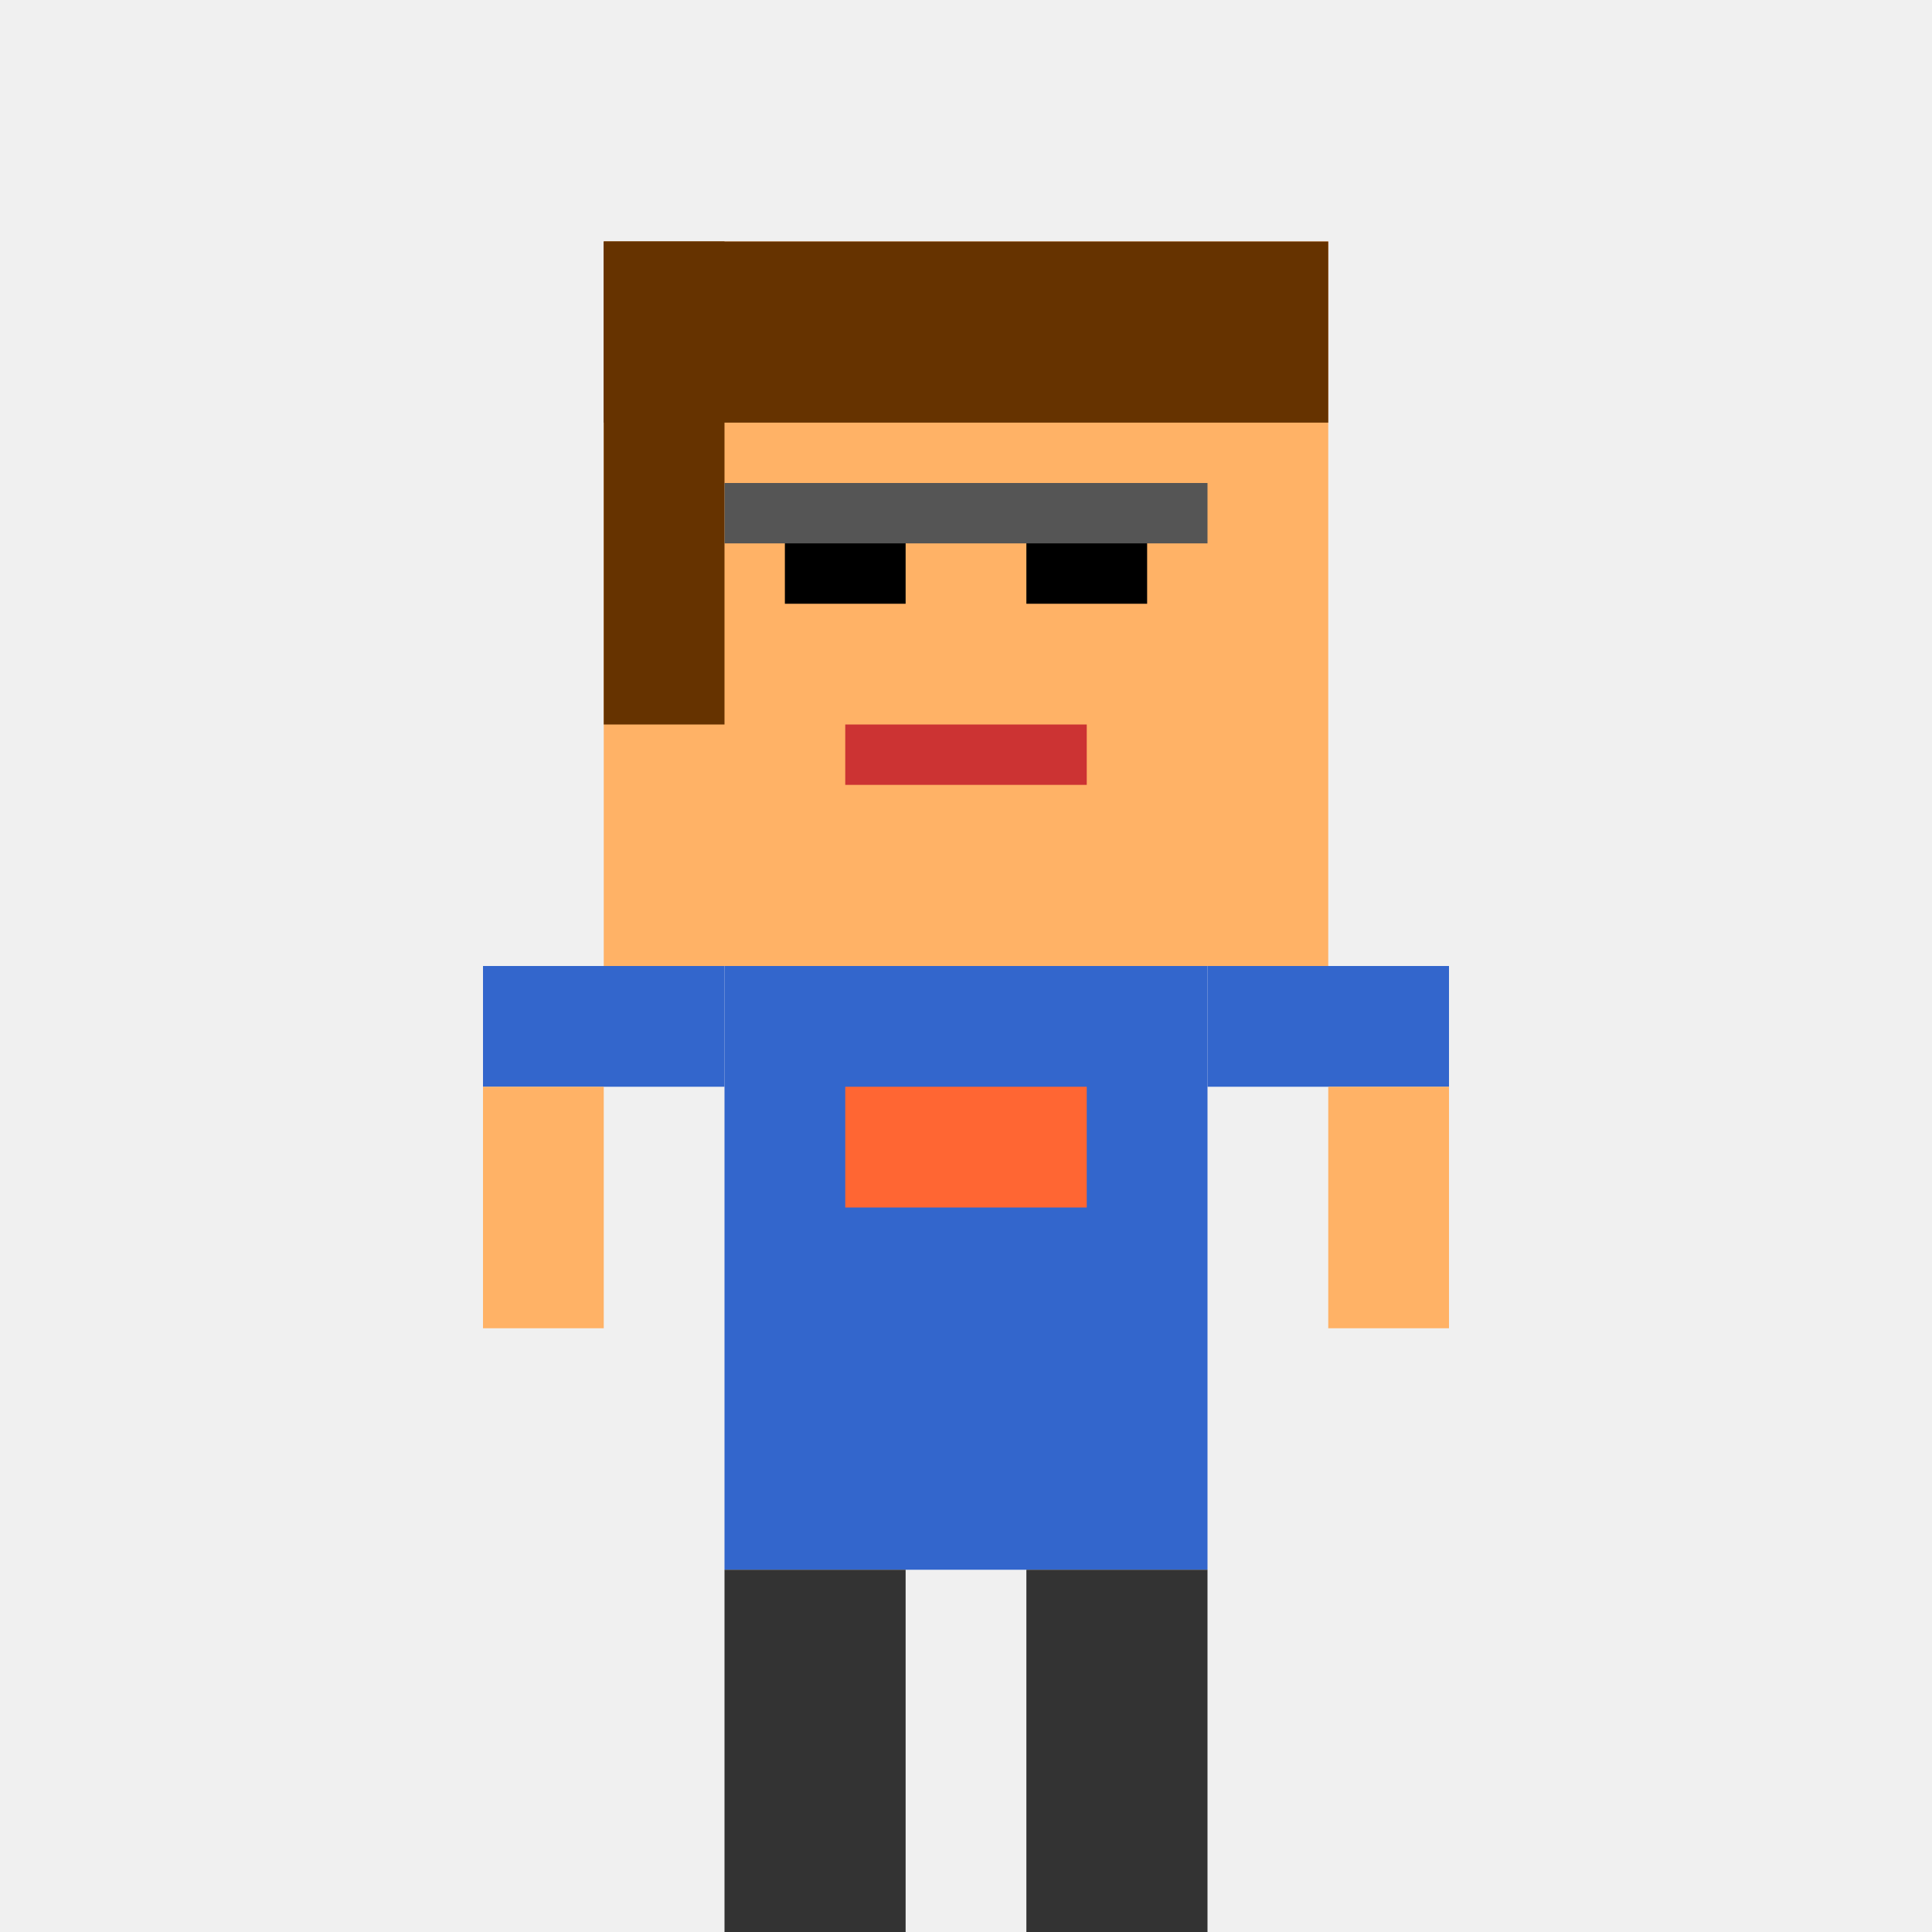
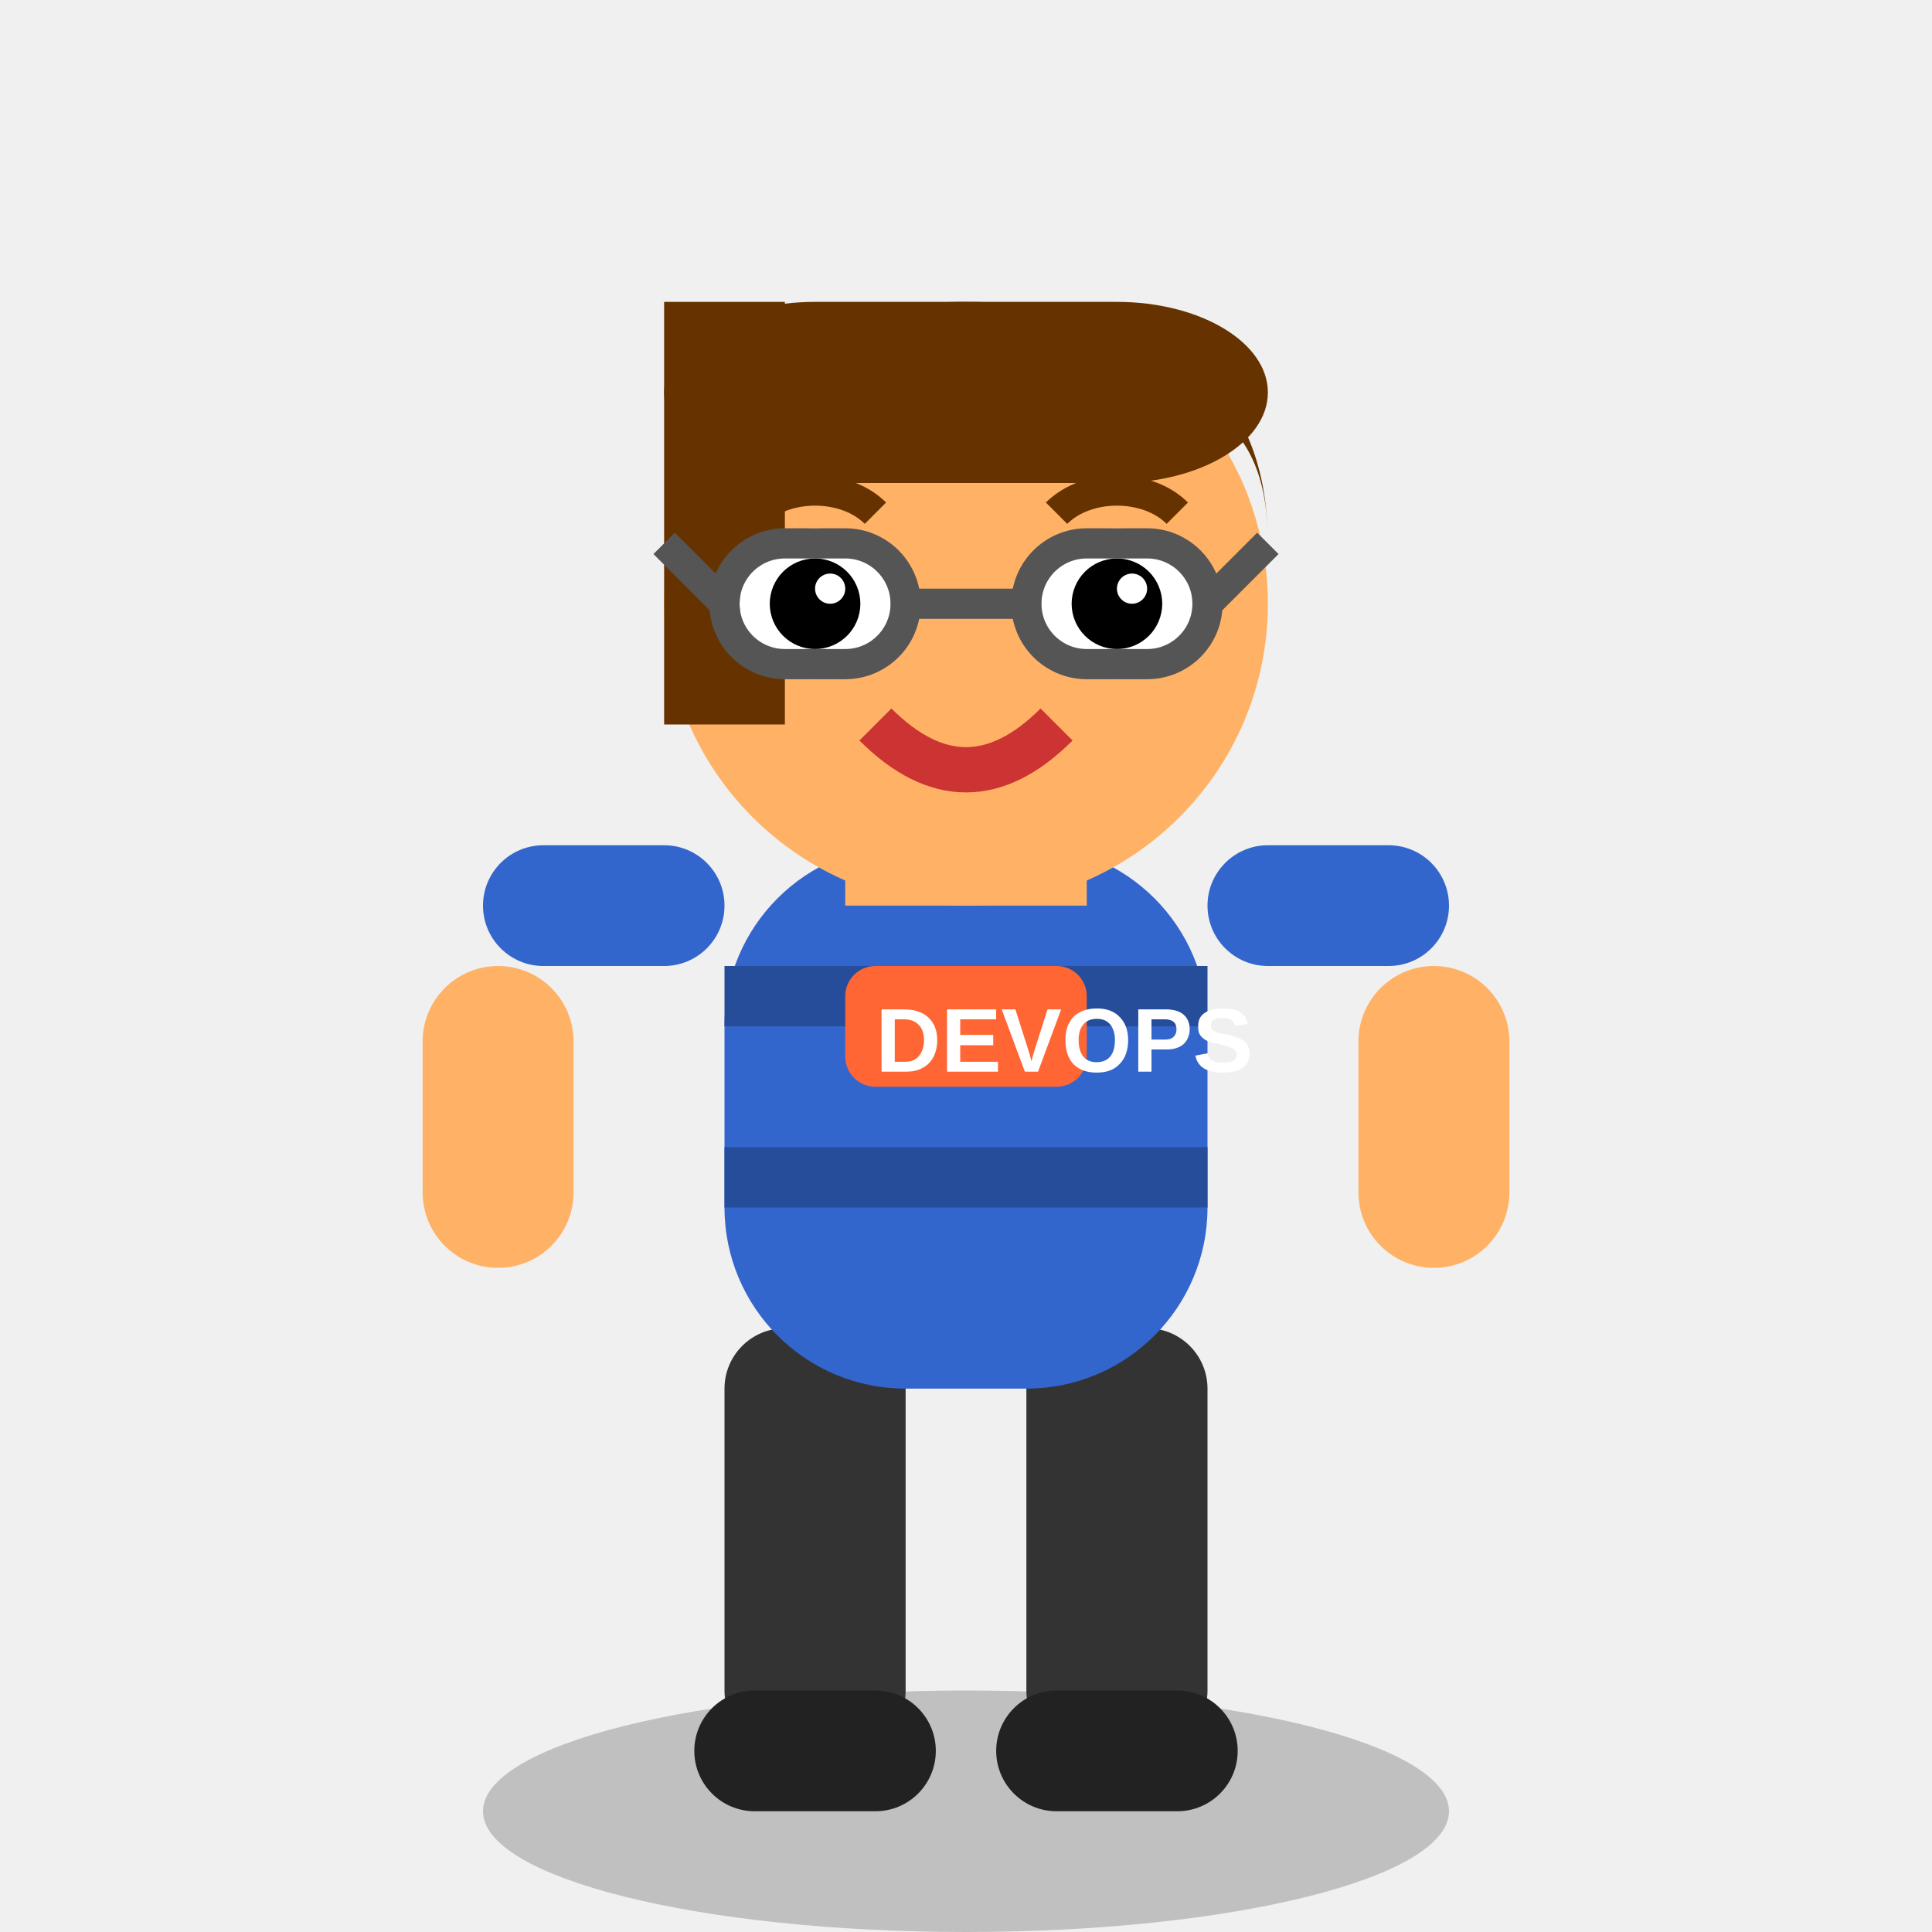
- <svg xmlns="http://www.w3.org/2000/svg" viewBox="0 0 32 32">
-   <rect x="10" y="4" width="12" height="12" fill="#FFB266" />
-   <rect x="10" y="4" width="12" height="3" fill="#663300" />
-   <rect x="10" y="4" width="2" height="8" fill="#663300" />
-   <rect x="13" y="8" width="2" height="2" fill="#000000" />
-   <rect x="17" y="8" width="2" height="2" fill="#000000" />
-   <rect x="14" y="12" width="4" height="1" fill="#CC3333" />
-   <rect x="12" y="16" width="8" height="10" fill="#3366CC" />
-   <rect x="8" y="16" width="4" height="2" fill="#3366CC" />
-   <rect x="20" y="16" width="4" height="2" fill="#3366CC" />
-   <rect x="8" y="18" width="2" height="4" fill="#FFB266" />
-   <rect x="22" y="18" width="2" height="4" fill="#FFB266" />
-   <rect x="12" y="26" width="3" height="6" fill="#333333" />
-   <rect x="17" y="26" width="3" height="6" fill="#333333" />
-   <rect x="14" y="18" width="4" height="2" fill="#FF6633" />
-   <rect x="12" y="8" width="8" height="1" fill="#555555" />
+ <svg xmlns="http://www.w3.org/2000/svg" viewBox="0 0 64 64">
+   <ellipse cx="32" cy="60" rx="16" ry="4" fill="#000000" opacity="0.2" />
+   <rect x="24" y="44" width="6" height="14" fill="#333333" rx="2" ry="2" />
+   <rect x="34" y="44" width="6" height="14" fill="#333333" rx="2" ry="2" />
+   <rect x="23" y="56" width="8" height="4" fill="#222222" rx="2" ry="2" />
+   <rect x="33" y="56" width="8" height="4" fill="#222222" rx="2" ry="2" />
+   <rect x="24" y="28" width="16" height="18" fill="#3366CC" rx="6" ry="6" />
+   <rect x="16" y="28" width="8" height="4" fill="#3366CC" rx="2" ry="2" />
+   <rect x="40" y="28" width="8" height="4" fill="#3366CC" rx="2" ry="2" />
+   <rect x="14" y="32" width="5" height="10" fill="#FFB266" rx="2.5" ry="2.5" />
+   <rect x="45" y="32" width="5" height="10" fill="#FFB266" rx="2.5" ry="2.5" />
+   <rect x="24" y="32" width="16" height="2" fill="#264d99" />
+   <rect x="24" y="38" width="16" height="2" fill="#264d99" />
+   <rect x="22" y="10" width="20" height="20" fill="#FFB266" rx="10" ry="10" />
+   <rect x="28" y="26" width="8" height="4" fill="#FFB266" />
+   <path d="M22,20 C22,14 24,10 32,10 C40,10 42,14 42,18 C42,14 40,12 32,12 C24,12 22,14 22,20" fill="#663300" />
+   <rect x="22" y="10" width="20" height="6" fill="#663300" rx="5" ry="5" />
+   <rect x="22" y="10" width="4" height="14" fill="#663300" />
+   <circle cx="27" cy="20" r="2.5" fill="#ffffff" />
+   <circle cx="37" cy="20" r="2.5" fill="#ffffff" />
+   <circle cx="27" cy="20" r="1.5" fill="#000000" />
+   <circle cx="37" cy="20" r="1.5" fill="#000000" />
+   <circle cx="27.5" cy="19.5" r="0.5" fill="#ffffff" />
+   <circle cx="37.5" cy="19.5" r="0.5" fill="#ffffff" />
+   <path d="M25,17 C26,16 28,16 29,17" stroke="#663300" stroke-width="1" fill="none" />
+   <path d="M35,17 C36,16 38,16 39,17" stroke="#663300" stroke-width="1" fill="none" />
+   <path d="M29,24 C31,26 33,26 35,24" stroke="#CC3333" stroke-width="1.5" fill="none" />
+   <rect x="24" y="18" width="6" height="4" fill="none" stroke="#555555" stroke-width="1" rx="2" ry="2" />
+   <rect x="34" y="18" width="6" height="4" fill="none" stroke="#555555" stroke-width="1" rx="2" ry="2" />
+   <path d="M30,20 L34,20" stroke="#555555" stroke-width="1" />
+   <path d="M24,20 L22,18" stroke="#555555" stroke-width="1" />
+   <path d="M40,20 L42,18" stroke="#555555" stroke-width="1" />
+   <rect x="28" y="32" width="8" height="4" fill="#FF6633" rx="1" ry="1" />
+   <text x="29" y="35.5" font-family="Arial" font-size="3" fill="#ffffff" font-weight="bold">DEVOPS</text>
</svg>
